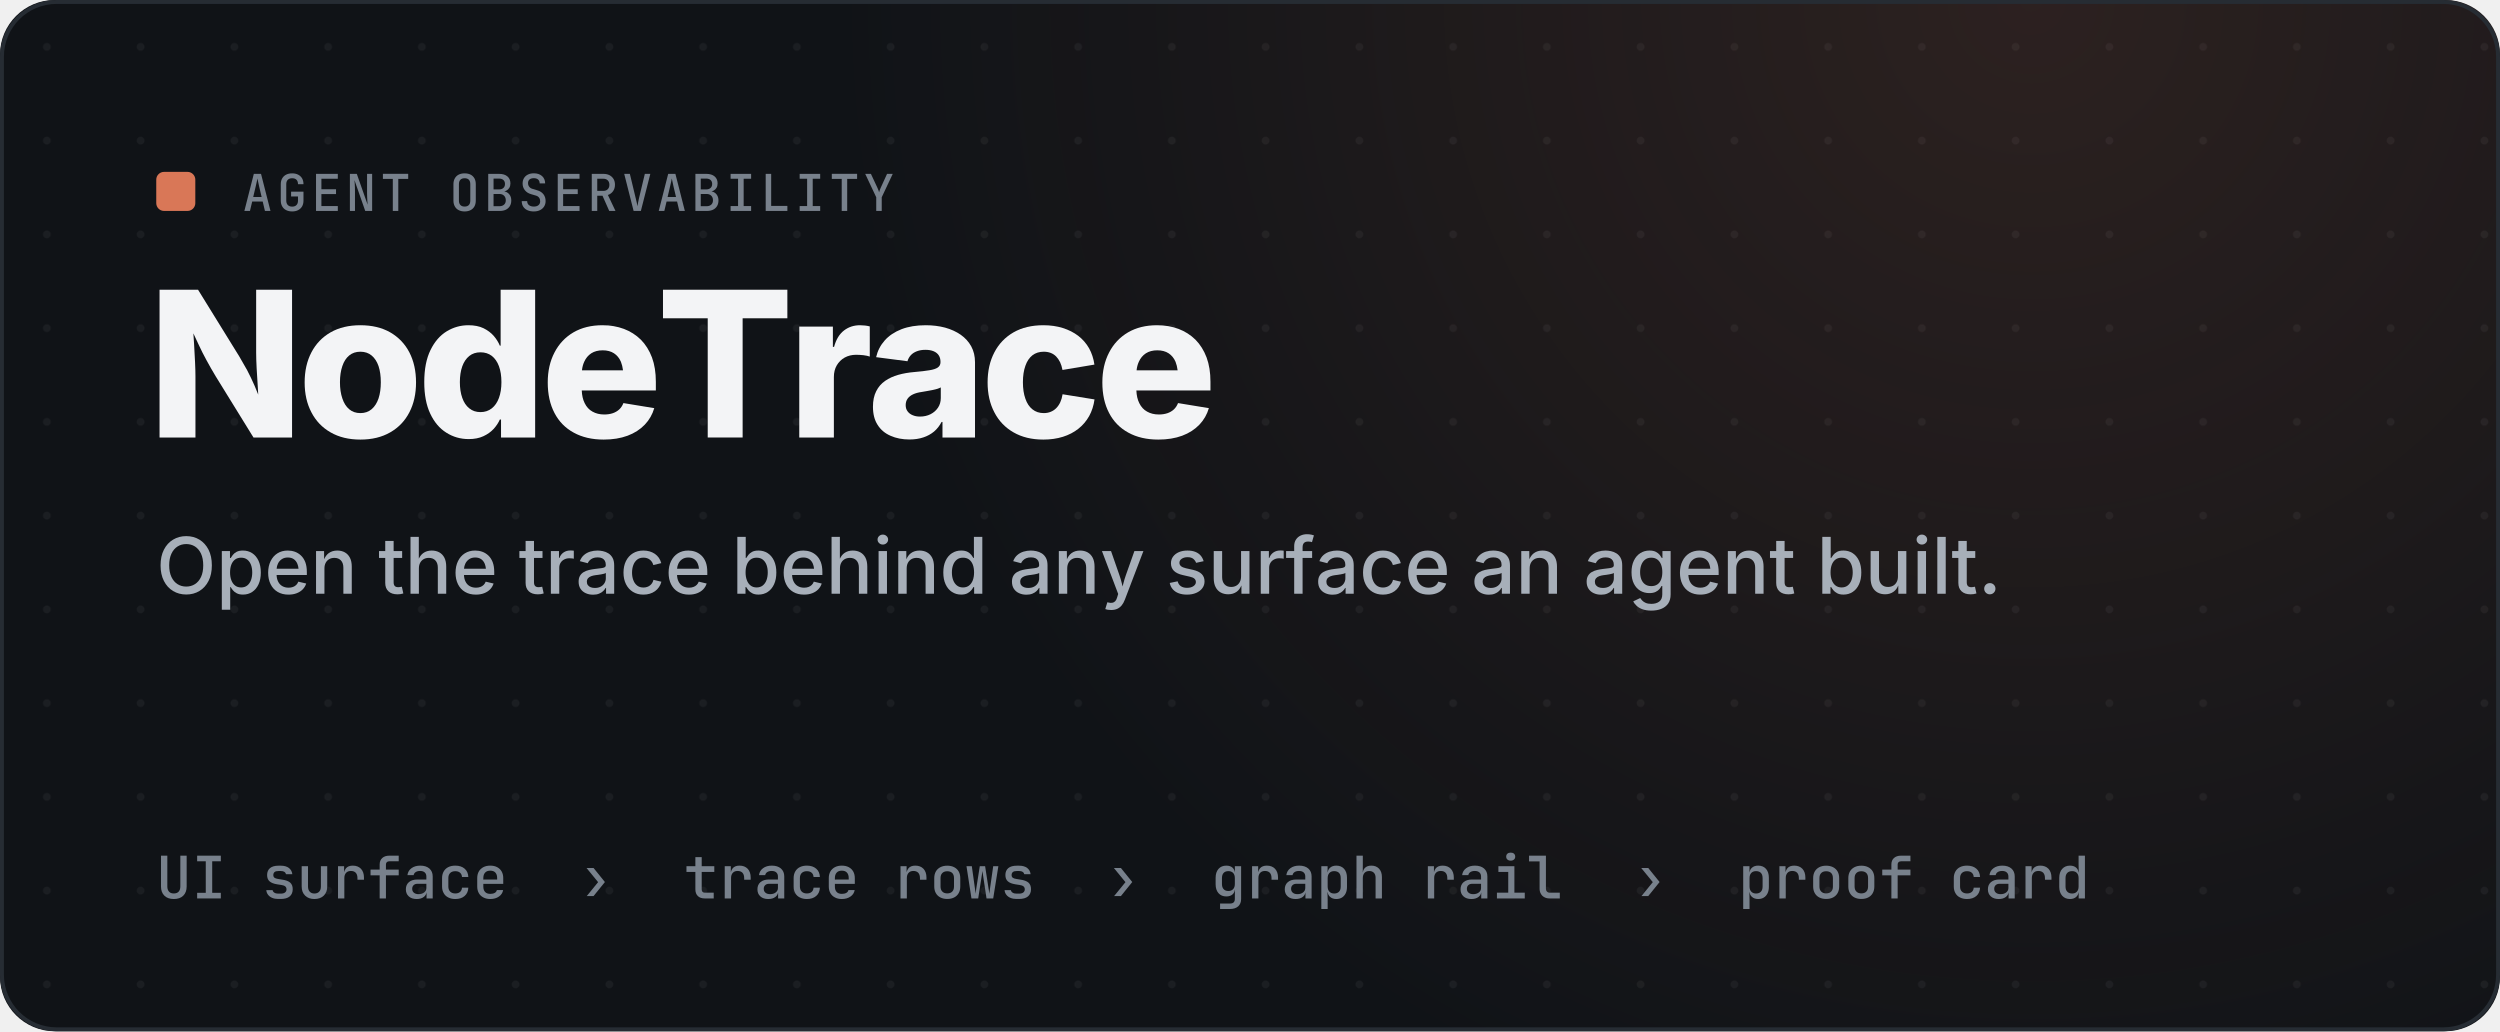
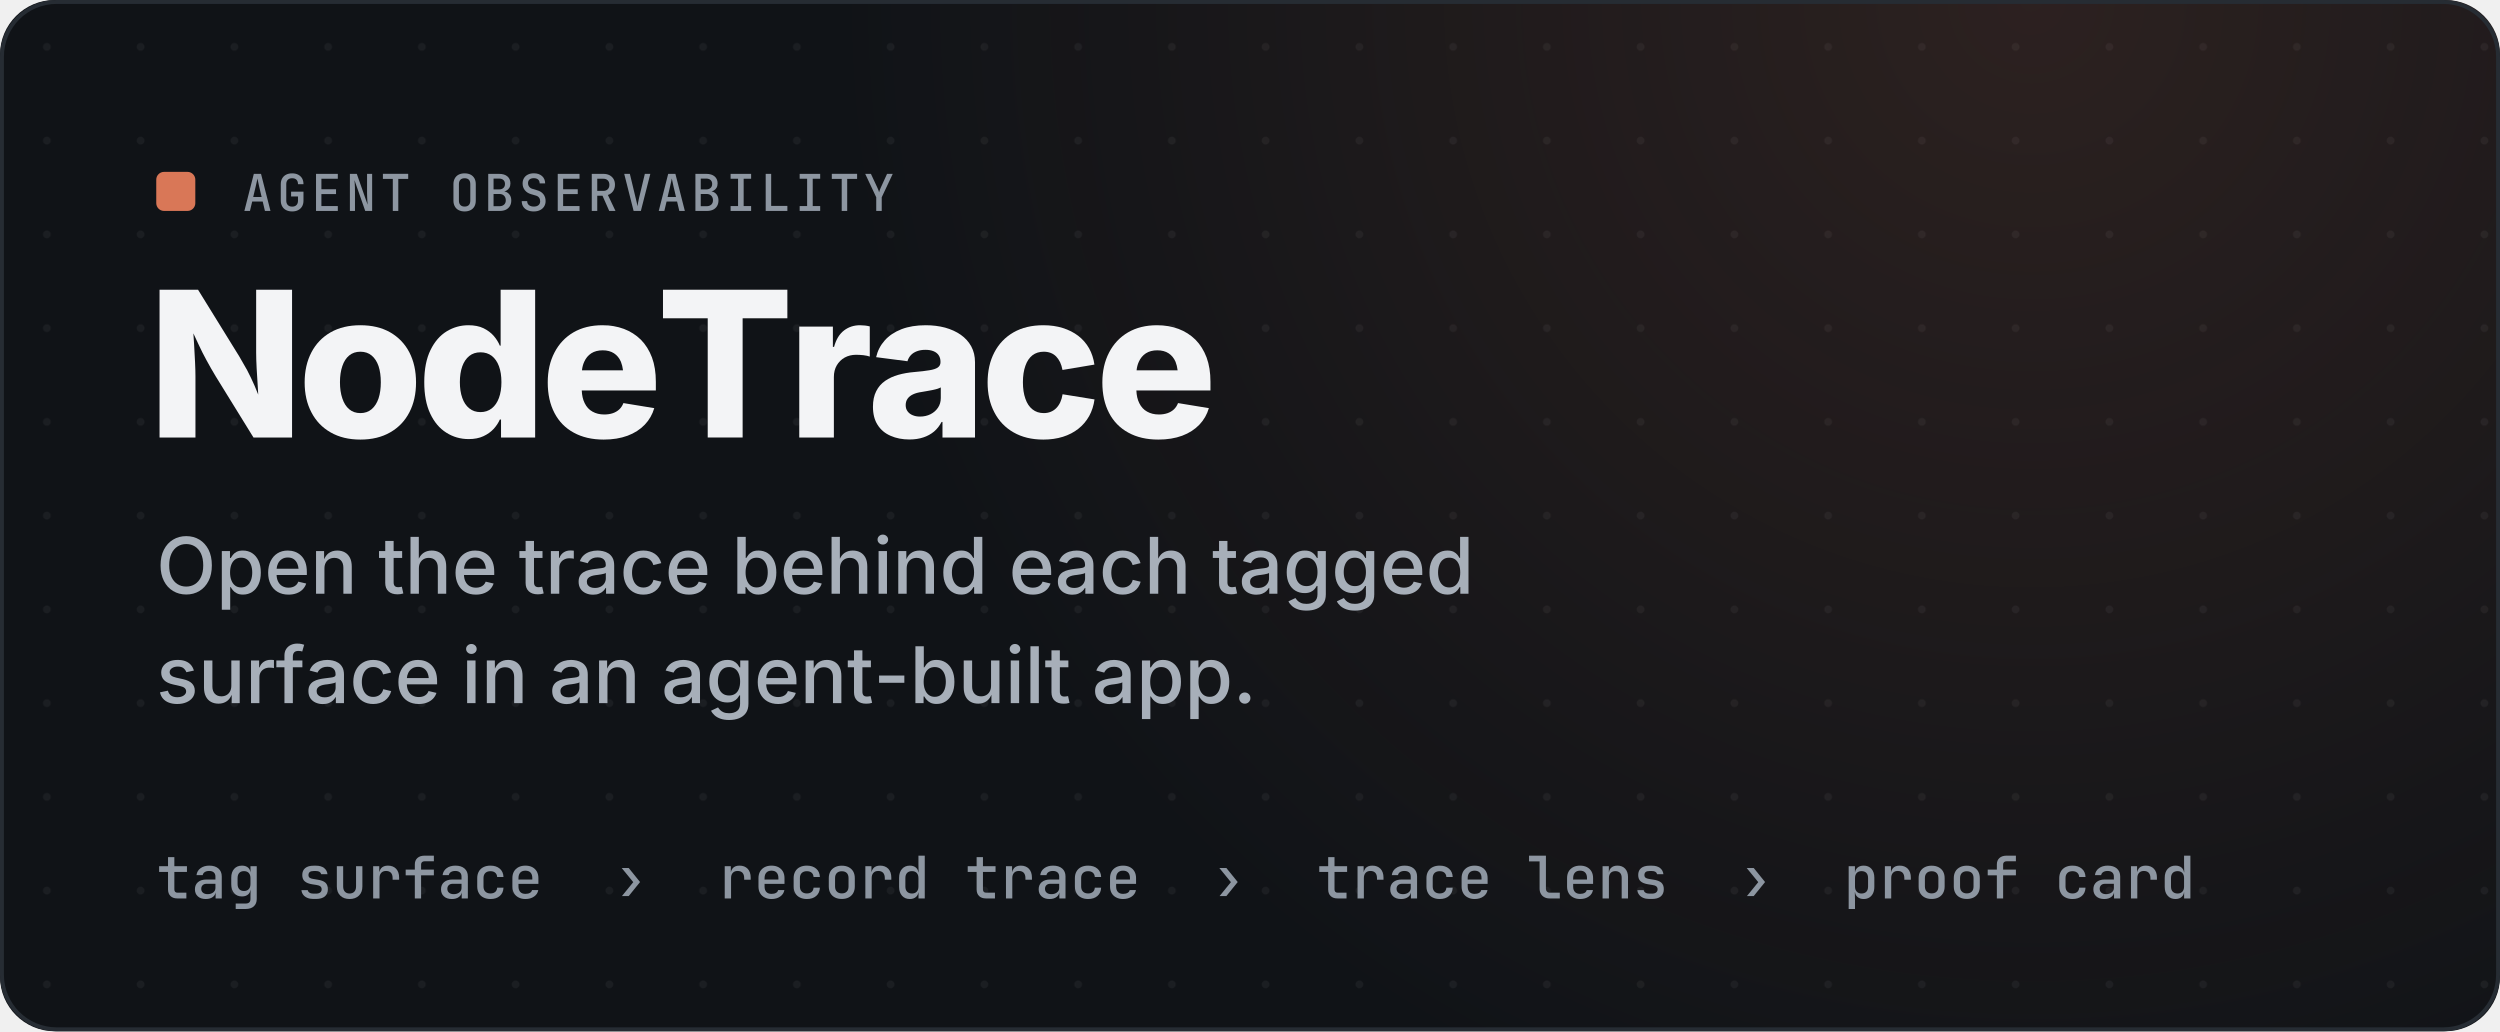
<svg xmlns="http://www.w3.org/2000/svg" width="640" height="264" viewBox="0 0 640 264" role="img" aria-labelledby="t d">
  <defs>
    <path id="o1" d="M153 0L43 0L229-730L371-730L557 0L448 0L404-185L197-185L153 0ZM267-486L217-274L383-274L333-485Q320-541 312-583Q303-624 300-639L300-639Q297-624 289-583Q281-541 267-486L267-486Z" />
    <path id="o21" d="M304 10L304 10Q236 10 186-16Q135-41 108-90Q80-138 80-203L80-203L80-527Q80-593 108-641Q135-689 186-715Q236-740 304-740L304-740Q372-740 422-714Q472-688 500-641Q527-593 527-527L527-527L419-527Q419-584 389-614Q359-644 304-644L304-644Q249-644 219-614Q188-584 188-528L188-528L188-203Q188-147 219-116Q249-85 304-85L304-85Q359-85 389-116Q419-147 419-203L419-203L419-285L283-285L283-380L527-380L527-203Q527-138 500-90Q472-42 422-16Q372 10 304 10Z" />
    <path id="o15" d="M523 0L94 0L94-730L523-730L523-634L200-634L200-427L488-427L488-332L200-332L200-96L523-96L523 0Z" />
    <path id="o32" d="M181 0L81 0L81-730L217-730L430-123Q428-152 425-192Q422-232 421-275Q419-318 419-353L419-353L419-730L519-730L519 0L383 0L171-607Q173-581 176-542Q178-503 180-461Q181-419 181-383L181-383L181 0Z" />
    <path id="o47" d="M354 0L246 0L246-631L51-631L51-731L549-731L549-631L354-631L354 0Z" />
    <path id="o34" d="M300 10L300 10Q232 10 183-16Q133-41 107-90Q80-138 80-203L80-203L80-527Q80-593 107-641Q133-689 183-715Q232-740 300-740L300-740Q368-740 418-715Q467-689 494-641Q520-593 520-528L520-528L520-203Q520-138 494-90Q467-41 418-16Q368 10 300 10ZM300-86L300-86Q355-86 384-117Q412-147 412-203L412-203L412-527Q412-584 384-614Q355-644 300-644L300-644Q246-644 217-614Q188-584 188-527L188-527L188-203Q188-147 217-117Q246-86 300-86Z" />
    <path id="o10" d="M314 0L85 0L85-730L300-730Q404-730 463-680Q522-630 522-542L522-542Q522-492 501-456Q479-419 441-399L441-399Q423-390 402-385L402-385Q427-380 449-369L449-369Q491-347 515-305Q539-263 539-205L539-205Q539-143 512-97Q484-50 434-25Q383 0 314 0L314 0ZM190-334L190-93L305-93Q363-93 397-124Q431-155 431-210L431-210Q431-266 397-300Q363-334 305-334L305-334L190-334ZM190-637L190-424L299-424Q353-424 384-453Q415-482 415-531Q415-580 384-609Q353-637 300-637L300-637L190-637Z" />
    <path id="o46" d="M303 10L303 10Q229 10 176-15Q123-39 94-85Q65-130 65-193L65-193L172-193Q172-143 207-115Q242-86 304-86L304-86Q362-86 395-114Q428-142 428-191L428-191Q428-232 406-262Q383-292 341-303L341-303L249-330Q169-353 126-409Q82-464 82-541L82-541Q82-601 109-646Q136-691 186-716Q236-741 304-741L304-741Q404-741 465-687Q525-633 526-542L526-542L418-542Q418-590 388-618Q357-645 302-645L302-645Q249-645 219-620Q189-594 189-548L189-548Q189-507 212-477Q234-447 276-435L276-435L369-407Q449-385 492-329Q535-273 535-195L535-195Q535-134 506-88Q477-41 425-16Q373 10 303 10Z" />
    <path id="o45" d="M192 0L84 0L84-730L313-730Q382-730 433-704Q484-677 513-629Q541-581 541-516L541-516Q541-443 504-390Q466-336 402-314L402-314L551 0L428 0L295-300L192-300L192 0ZM192-634L192-395L313-395Q367-395 399-428Q431-460 431-514L431-514Q431-570 399-602Q367-634 313-634L313-634L192-634Z" />
    <path id="o53" d="M371 0L228 0L43-730L154-730L271-244Q282-201 291-159Q299-116 303-92L303-92Q307-116 315-159Q322-201 333-245L333-245L449-730L557-730L371 0Z" />
    <path id="o23" d="M502 0L98 0L98-96L245-96L245-634L98-634L98-730L502-730L502-634L355-634L355-96L502-96L502 0Z" />
    <path id="o30" d="M536 0L109 0L109-730L217-730L217-99L536-99L536 0Z" />
    <path id="o56" d="M354 0L246 0L246-269L29-730L141-730L270-454Q283-427 291-404Q299-380 302-367L302-367Q304-380 313-404Q321-427 333-454L333-454L459-730L571-730L354-269L354 0Z" />
    <path id="b61" d="M478 0L116 0L116-1490L504-1490L920-817Q960-750 999-679Q1037-607 1075-520L1075-520Q1093-479 1111-432L1111-432Q1109-466 1107-502L1107-502Q1100-602 1095-697Q1090-791 1090-856L1090-856L1090-1490L1452-1490L1452 0L1063 0L682-617Q631-702 590-778Q548-854 507-943L507-943Q484-992 457-1050L457-1050Q460-996 464-944L464-944Q470-842 474-758Q478-673 478-617L478-617L478 0Z" />
    <path id="b195" d="M634 21L634 21Q459 21 333-52Q207-124 140-254Q72-383 72-555L72-555Q72-728 140-858Q207-987 333-1060Q459-1132 634-1132L634-1132Q809-1132 935-1060Q1061-987 1128-858Q1195-728 1195-555L1195-555Q1195-383 1128-254Q1061-124 935-52Q809 21 634 21ZM634-246L634-246Q701-246 747-285Q793-324 817-394Q840-464 840-557L840-557Q840-650 817-720Q793-789 747-827Q701-865 634-865L634-865Q567-865 521-827Q475-789 452-720Q428-650 428-557L428-557Q428-464 452-394Q475-324 521-285Q567-246 634-246Z" />
    <path id="b149" d="M520 16L520 16Q396 16 294-49Q192-113 132-241Q72-368 72-558L72-558Q72-754 135-882Q197-1009 299-1071Q400-1132 517-1132L517-1132Q606-1132 669-1102Q732-1071 773-1024Q813-977 834-926L834-926L842-926L842-1490L1190-1490L1190 0L846 0L846-181L834-181Q812-131 771-86Q729-41 668-13Q606 16 520 16ZM639-256L639-256Q705-256 753-294Q800-331 825-399Q850-467 850-558L850-558Q850-651 825-719Q800-786 753-823Q705-859 639-859L639-859Q572-859 526-822Q479-784 455-717Q431-649 431-558L431-558Q431-468 455-400Q479-331 526-294Q572-256 639-256Z" />
    <path id="b151" d="M636 21L636 21Q461 21 334-49Q207-118 140-247Q72-376 72-555L72-555Q72-727 140-857Q207-987 331-1060Q455-1132 623-1132L623-1132Q741-1132 840-1095Q938-1058 1011-986Q1083-913 1123-807Q1162-701 1162-562L1162-562L1162-474L415-474Q418-399 444-347L444-347Q472-289 523-261Q574-232 642-232L642-232Q689-232 728-245Q766-258 794-284Q821-310 835-347L835-347L1146-296Q1118-200 1050-129Q981-57 877-18Q772 21 636 21ZM417-677L417-677L831-677Q825-725 810-763L810-763Q786-819 740-849Q694-879 626-879Q558-879 511-849Q464-818 440-764L440-764Q422-725 417-677Z" />
    <path id="b93" d="M517-1202L66-1202L66-1490L1320-1490L1320-1202L869-1202L869 0L517 0L517-1202Z" />
    <path id="b210" d="M464 0L115 0L115-1118L454-1118L454-914L466-914Q496-1025 566-1079Q635-1132 727-1132L727-1132Q751-1132 778-1129Q804-1126 826-1120L826-1120L826-816Q801-825 761-830Q720-834 688-834L688-834Q624-834 573-806Q522-777 493-727Q464-677 464-610L464-610L464 0Z" />
    <path id="b130" d="M428 20L428 20Q321 20 238-17Q154-53 107-127Q60-200 60-310L60-310Q60-403 93-467Q125-531 183-571Q241-611 316-632Q391-653 476-660L476-660Q571-668 629-678Q687-687 714-706Q741-725 741-759L741-759L741-763Q741-802 723-829Q705-856 671-870Q637-884 589-884L589-884Q541-884 504-870Q466-856 442-830Q418-804 408-769L408-769L92-810Q114-906 179-979Q243-1051 348-1092Q452-1132 592-1132L592-1132Q696-1132 787-1108Q877-1083 945-1036Q1013-988 1051-919Q1089-849 1089-759L1089-759L1089 0L761 0L761-157L752-157Q722-99 676-60Q629-21 568-1Q506 20 428 20ZM534-211L534-211Q593-211 641-235Q688-259 716-301Q744-343 744-398L744-398L744-505Q729-497 707-490Q684-483 657-478Q630-472 603-468Q576-463 551-459L551-459Q500-452 464-435Q428-418 409-391Q390-364 390-326L390-326Q390-289 409-264Q428-238 460-225Q492-211 534-211Z" />
    <path id="b146" d="M634 21L634 21Q459 21 333-52Q207-124 140-254Q72-383 72-555L72-555Q72-728 140-858Q207-987 333-1060Q459-1132 634-1132L634-1132Q741-1132 830-1104Q919-1076 986-1025Q1053-973 1095-900Q1136-826 1149-735L1149-735L827-681Q819-725 803-759Q786-793 763-817Q739-841 708-853Q676-865 638-865L638-865Q571-865 524-829Q477-792 453-723Q428-653 428-557L428-557Q428-461 453-391Q477-321 524-284Q571-246 638-246L638-246Q677-246 708-259Q739-271 764-296Q788-320 805-356Q821-391 828-436L828-436L1150-384Q1137-290 1096-216Q1054-141 987-88Q920-35 831-7Q741 21 634 21Z" />
    <path id="m66" d="M786 20L786 20Q593 20 441-72Q288-163 201-335Q113-506 113-744L113-744Q113-983 201-1155Q288-1326 441-1418Q593-1510 786-1510L786-1510Q979-1510 1131-1418Q1282-1326 1370-1155Q1457-983 1457-744L1457-744Q1457-506 1370-335Q1282-163 1131-72Q979 20 786 20ZM786-188L786-188Q913-188 1014-252Q1114-315 1173-440Q1231-564 1231-744L1231-744Q1231-926 1173-1051Q1114-1175 1014-1239Q913-1302 786-1302L786-1302Q658-1302 557-1238Q456-1174 398-1050Q339-925 339-744L339-744Q339-564 398-440Q456-316 557-252Q658-188 786-188Z" />
    <path id="m207" d="M368 418L148 418L148-1118L362-1118L362-936L380-936Q400-971 436-1017Q471-1063 535-1098Q598-1132 703-1132L703-1132Q837-1132 943-1064Q1048-996 1109-867Q1170-738 1170-556L1170-556Q1170-376 1110-247Q1050-117 945-48Q839 22 703 22L703 22Q602 22 538-13Q473-47 437-93Q400-139 380-175L380-175L368-175L368 418ZM654-165L654-165Q750-165 815-217Q880-269 913-358Q945-447 945-558L945-558Q945-668 913-756Q880-843 816-894Q751-945 654-945L654-945Q560-945 495-897Q430-848 397-762Q364-675 364-558L364-558Q364-442 398-354Q431-265 496-215Q561-165 654-165Z" />
    <path id="m151" d="M630 23L630 23Q465 23 345-48Q225-119 161-248Q96-377 96-551L96-551Q96-723 160-854Q223-985 339-1059Q455-1132 611-1132L611-1132Q707-1132 796-1101Q885-1069 956-1002Q1027-935 1069-829Q1110-722 1110-570L1110-570L1110-492L317-492Q321-391 357-320L357-320Q396-240 467-200Q538-159 632-159L632-159Q694-159 744-177Q794-194 831-230Q867-265 886-317L886-317L1093-268Q1066-182 1003-116Q939-50 845-14Q750 23 630 23ZM318-656L318-656L892-656Q885-726 862-784L862-784Q830-862 768-906Q705-950 611-950L611-950Q518-950 452-905Q386-860 352-787L352-787Q323-726 318-656Z" />
    <path id="m190" d="M368-662L368-662L368 0L148 0L148-1118L358-1118L360-904Q406-1009 479-1063L479-1063Q572-1132 704-1132L704-1132Q818-1132 903-1084Q988-1036 1036-943Q1084-849 1084-710L1084-710L1084 0L864 0L864-683Q864-804 801-872Q738-940 628-940L628-940Q554-940 495-908Q436-875 402-813Q368-751 368-662Z" />
    <path id="m217" d="M403-1118L626-1118L626-939L403-939L403-302Q403-235 432-204Q460-172 525-172L525-172Q542-172 570-176Q598-180 618-184L618-184L657-8Q622 4 582 10Q542 15 503 15L503 15Q351 15 267-64Q183-142 183-284L183-284L183-939L20-939L20-1118L183-1118L183-1384L403-1384L403-1118Z" />
    <path id="m164" d="M368-662L368-662L368 0L148 0L148-1490L366-1490L366-918Q411-1012 479-1063L479-1063Q572-1132 704-1132L704-1132Q818-1132 904-1084Q989-1036 1037-943Q1084-849 1084-710L1084-710L1084 0L864 0L864-683Q864-804 801-872Q738-940 628-940L628-940Q554-940 495-908Q436-875 402-813Q368-751 368-662Z" />
    <path id="m210" d="M368 0L148 0L148-1118L361-1118L361-938L373-938Q404-1030 481-1082Q558-1134 656-1134L656-1134Q677-1134 704-1133Q731-1131 749-1128L749-1128L749-918Q737-922 703-926Q669-930 634-930L634-930Q558-930 497-898Q436-866 402-810Q368-753 368-679L368-679L368 0Z" />
    <path id="m130" d="M461 25L461 25Q355 25 269-15Q183-54 133-130Q83-206 83-316L83-316Q83-411 120-472Q156-533 219-569Q281-605 358-623Q434-641 513-650L513-650Q612-662 674-670Q736-677 766-695Q795-712 795-751L795-751L795-757Q795-820 771-863Q747-906 700-930Q652-953 581-953L581-953Q508-953 456-931Q403-908 371-873Q338-838 322-800L322-800L115-854Q153-954 224-1015Q295-1076 387-1104Q479-1132 577-1132L577-1132Q645-1132 721-1116Q797-1100 864-1058Q931-1016 973-940Q1015-864 1015-742L1015-742L1015 0L802 0L802-153L791-153Q769-110 726-69Q683-28 618-2Q552 25 461 25ZM510-152L510-152Q600-152 664-187Q728-222 762-280Q796-338 796-403L796-403L796-546Q784-534 751-525Q717-515 674-508Q631-500 591-495Q551-490 525-487L525-487Q463-479 412-460Q360-441 330-406Q299-371 299-313L299-313Q299-260 327-224Q354-188 401-170Q448-152 510-152Z" />
    <path id="m146" d="M618 23L618 23Q460 23 343-49Q226-121 161-251Q96-381 96-553L96-553Q96-727 161-858Q226-988 343-1060Q460-1132 618-1132L618-1132Q705-1132 781-1110Q857-1087 919-1045Q980-1002 1023-941Q1065-879 1086-802L1086-802L877-752Q866-795 843-831Q820-866 788-892Q755-918 713-932Q670-946 619-946L619-946Q518-946 452-893Q385-839 353-750Q320-661 320-553L320-553Q320-446 353-358Q385-269 452-216Q518-163 619-163L619-163Q671-163 714-178Q757-192 791-219Q825-245 848-283Q871-320 881-365L881-365L1089-315Q1069-236 1026-174Q983-111 922-67Q860-23 783 0Q706 23 618 23Z" />
    <path id="m143" d="M703 22L703 22Q602 22 538-13Q473-47 437-93Q400-139 380-175L380-175L362-175L362 0L148 0L148-1490L368-1490L368-936L380-936Q400-971 436-1017Q471-1063 535-1098Q598-1132 703-1132L703-1132Q837-1132 943-1064Q1048-996 1109-867Q1170-738 1170-556L1170-556Q1170-376 1110-247Q1050-117 945-48Q839 22 703 22ZM654-165L654-165Q750-165 815-217Q880-269 913-358Q945-447 945-558L945-558Q945-668 913-756Q880-843 816-894Q751-945 654-945L654-945Q560-945 495-897Q430-848 397-762Q364-675 364-558L364-558Q364-442 398-354Q431-265 496-215Q561-165 654-165Z" />
    <path id="m167" d="M368 0L148 0L148-1118L368-1118L368 0ZM259-1289L259-1289Q202-1289 162-1327Q121-1365 121-1419L121-1419Q121-1474 162-1512Q202-1550 259-1550L259-1550Q316-1550 357-1512Q398-1474 398-1419L398-1419Q398-1365 357-1327Q316-1289 259-1289Z" />
    <path id="m149" d="M564 22L564 22Q428 22 322-48Q216-117 156-247Q96-376 96-556L96-556Q96-738 157-867Q218-996 324-1064Q430-1132 564-1132L564-1132Q668-1132 732-1098Q795-1063 831-1017Q867-971 886-936L886-936L898-936L898-1490L1118-1490L1118 0L904 0L904-175L886-175Q867-139 830-93Q793-47 729-13Q665 22 564 22ZM612-165L612-165Q706-165 771-215Q835-265 869-354Q902-442 902-558L902-558Q902-675 869-762Q836-848 772-897Q707-945 612-945L612-945Q515-945 451-894Q386-843 354-756Q321-668 321-558L321-558Q321-447 354-358Q387-269 452-217Q517-165 612-165Z" />
-     <path id="m240" d="M133 402L133 402L187 223L212 229Q269 244 315 237Q360 230 394 195Q427 159 447 87L447 87L471 5L46-1118L284-1118L505-483Q542-377 567-272L567-272Q576-231 586-190L586-190Q597-231 608-273L608-273Q634-378 671-483L671-483L896-1118L1132-1118L646 155Q612 245 563 305Q513 365 445 396Q377 426 287 426L287 426Q235 426 194 419Q153 411 133 402Z" />
+     <path id="m161" d="M615 442L615 442Q486 442 391 409Q296 376 235 321Q173 266 141 199L141 199L325 112Q345 144 379 180Q412 215 469 240Q526 265 615 265L615 265Q743 265 823 205Q902 144 902 15L902 15L902-203L883-203Q863-166 828-123Q792-80 729-49Q665-17 563-17L563-17Q431-17 326-79Q220-141 158-263Q96-385 96-563L96-563Q96-741 158-869Q219-996 326-1064Q432-1132 566-1132L566-1132Q669-1132 734-1098Q798-1064 835-1018Q871-971 890-936L890-936L906-936L906-1118L1121-1118L1121 16Q1121 163 1055 258Q988 352 874 397Q759 442 615 442ZM614-200L614-200Q708-200 773-244Q837-287 870-370Q903-452 903-566L903-566Q903-679 870-764Q837-849 773-897Q708-945 614-945L614-945Q517-945 452-895Q387-844 354-759Q321-673 321-566L321-566Q321-457 354-375Q387-292 453-246Q518-200 614-200Z" />
    <path id="m213" d="M549 23L549 23Q428 23 334-12Q239-47 179-116Q118-184 98-283L98-283L305-326Q328-239 391-197Q454-155 551-155L551-155Q657-155 720-200Q783-244 783-306L783-306Q783-360 745-395Q706-430 626-447L626-447L438-490Q282-525 206-602Q130-679 130-799L130-799Q130-899 186-974Q242-1049 339-1091Q436-1132 563-1132L563-1132Q684-1132 770-1097Q856-1062 910-999Q963-936 986-853L986-853L789-810Q768-869 716-914Q664-958 565-958L565-958Q474-958 413-917Q352-876 352-813L352-813Q352-757 393-723Q433-688 525-667L525-667L705-627Q860-592 935-517Q1010-442 1010-325L1010-325Q1010-223 952-145Q893-66 790-22Q686 23 549 23Z" />
    <path id="m220" d="M529 14L529 14Q415 14 329-34Q243-82 196-176Q148-270 148-408L148-408L148-1118L368-1118L368-435Q368-314 432-246Q495-178 604-178L604-178Q679-178 738-211Q796-243 830-306Q864-368 864-456L864-456L864-1118L1084-1118L1084 0L874 0L873-218Q827-109 751-54L751-54Q657 14 529 14Z" />
    <path id="m160" d="M452-1118L702-1118L702-939L452-939L452 0L232 0L232-939L20-939L20-1118L232-1118L232-1246Q232-1350 279-1420Q325-1490 401-1525Q477-1560 565-1560L565-1560Q632-1560 680-1549Q727-1538 749-1530L749-1530L698-1352Q682-1357 659-1363Q635-1368 600-1368L600-1368Q522-1368 487-1329Q452-1290 452-1216L452-1216L452-1118Z" />
-     <path id="m161" d="M615 442L615 442Q486 442 391 409Q296 376 235 321Q173 266 141 199L141 199L325 112Q345 144 379 180Q412 215 469 240Q526 265 615 265L615 265Q743 265 823 205Q902 144 902 15L902 15L902-203L883-203Q863-166 828-123Q792-80 729-49Q665-17 563-17L563-17Q431-17 326-79Q220-141 158-263Q96-385 96-563L96-563Q96-741 158-869Q219-996 326-1064Q432-1132 566-1132L566-1132Q669-1132 734-1098Q798-1064 835-1018Q871-971 890-936L890-936L906-936L906-1118L1121-1118L1121 16Q1121 163 1055 258Q988 352 874 397Q759 442 615 442ZM614-200L614-200Q708-200 773-244Q837-287 870-370Q903-452 903-566L903-566Q903-679 870-764Q837-849 773-897Q708-945 614-945L614-945Q517-945 452-895Q387-844 354-759Q321-673 321-566L321-566Q321-457 354-375Q387-292 453-246Q518-200 614-200Z" />
+     <path id="m344" d="M143-723L805-723L805-533L143-533L143-723Z" />
    <path id="m183" d="M148-1490L368-1490L368 0L148 0L148-1490Z" />
    <path id="m363" d="M311 15L311 15Q249 15 206-28Q163-71 163-132L163-132Q163-194 206-237Q249-279 311-279L311-279Q372-279 415-237Q458-194 458-132L458-132Q458-71 415-28Q372 15 311 15Z" />
-     <path id="o48" d="M300 10L300 10Q195 10 138-48Q81-105 81-204L81-204L81-730L189-730L189-204Q189-149 217-117Q244-85 300-85L300-85Q355-85 383-117Q411-149 411-204L411-204L411-730L519-730L519-204Q519-105 462-48Q405 10 300 10Z" />
+     <path id="o108" d="M514 0L360 0Q285 0 243-41Q201-82 201-155L201-155L201-452L49-452L49-550L201-550L201-705L309-705L309-550L524-550L524-452L309-452L309-155Q309-98 364-98L364-98L514-98L514 0Z" />
+     <path id="o59" d="M245 10L245 10Q159 10 110-35Q60-79 60-156L60-156Q60-234 113-279Q165-323 257-323L257-323L410-323L410-374Q410-419 382-444Q354-469 303-469L303-469Q258-469 228-450Q198-430 193-398L193-398L87-398Q96-472 156-516Q215-560 306-560L306-560Q404-560 461-511Q518-461 518-376L518-376L518 0L413 0L413-101L412-101Q405-55 367-26L367-26Q321 10 245 10ZM277-73L277-73Q335-73 373-103Q410-132 410-178L410-178L410-250L259-250Q217-250 193-227Q168-204 168-164L168-164Q168-122 197-98Q226-73 277-73Z" />
+     <path id="o78" d="M326 180L156 180L156 87L325 87Q367 87 388 67Q408 47 408 8L408 8L408-47L410-149L408-149Q403-100 370-70L370-70Q330-34 263-34L263-34Q178-34 129-90Q80-146 80-241L80-241L80-353Q80-448 129-504Q178-560 263-560L263-560Q330-560 370-524L370-524Q402-493 408-445L408-445L409-445L408-550L515-550L515 10Q515 89 465 135Q415 180 326 180L326 180ZM298-127L298-127Q349-127 379-159Q408-190 408-246L408-246L408-347Q408-403 379-435Q349-466 298-466L298-466Q245-466 217-436Q188-405 188-347L188-347L188-246Q188-189 217-158Q245-127 298-127Z" />
    <path id="o106" d="M324 9L281 9Q222 9 178-10Q133-29 108-63Q82-96 78-142L78-142L186-142Q190-115 215-99Q240-82 281-82L281-82L324-82Q373-82 398-102Q423-122 423-155L423-155Q423-187 401-206Q378-224 334-230L334-230L263-241Q175-255 134-292Q92-328 92-400L92-400Q92-476 142-518Q191-559 288-559L288-559L326-559Q412-559 464-520Q515-480 522-414L522-414L414-414Q410-438 388-453Q365-468 326-468L326-468L288-468Q241-468 220-451Q198-433 198-399L198-399Q198-369 217-354Q236-339 276-333L276-333L349-321Q442-308 486-270Q529-231 529-158L529-158Q529-79 478-35Q426 9 324 9L324 9Z" />
    <path id="o109" d="M299 10L299 10Q200 10 141-48Q82-105 82-204L82-204L82-550L190-550L190-204Q190-147 219-116Q248-84 299-84L299-84Q351-84 381-116Q410-147 410-204L410-204L410-550L518-550L518-204Q518-105 459-48Q399 10 299 10Z" />
    <path id="o105" d="M210 0L102 0L102-550L206-550L206-448Q216-488 238-515L238-515Q277-560 354-560L354-560Q442-560 494-506Q545-451 545-356L545-356L545-319L434-319L434-347Q434-406 405-438Q375-469 322-469Q269-469 240-437Q210-405 210-347L210-347L210 0Z" />
    <path id="o77" d="M320 0L213 0L213-394L57-394L57-492L213-492L213-581Q213-650 257-690Q301-730 377-730L377-730L538-730L538-634L379-634Q351-634 336-620Q320-606 320-580L320-580L320-492L538-492L538-394L320-394L320 0Z" />
-     <path id="o59" d="M245 10L245 10Q159 10 110-35Q60-79 60-156L60-156Q60-234 113-279Q165-323 257-323L257-323L410-323L410-374Q410-419 382-444Q354-469 303-469L303-469Q258-469 228-450Q198-430 193-398L193-398L87-398Q96-472 156-516Q215-560 306-560L306-560Q404-560 461-511Q518-461 518-376L518-376L518 0L413 0L413-101L412-101Q405-55 367-26L367-26Q321 10 245 10ZM277-73L277-73Q335-73 373-103Q410-132 410-178L410-178L410-250L259-250Q217-250 193-227Q168-204 168-164L168-164Q168-122 197-98Q226-73 277-73Z" />
    <path id="o68" d="M304 10L304 10Q236 10 185-16Q133-41 106-90Q78-138 78-203L78-203L78-347Q78-413 106-461Q133-509 185-535Q236-560 304-560L304-560Q403-560 463-508Q523-456 526-366L526-366L418-366Q415-413 385-439Q355-465 304-465L304-465Q249-465 217-435Q185-404 185-348L185-348L185-203Q185-147 217-116Q249-85 304-85L304-85Q355-85 385-111Q415-137 418-184L418-184L526-184Q523-94 463-42Q403 10 304 10Z" />
    <path id="o72" d="M300 10L300 10Q233 10 183-17Q132-43 105-91Q78-139 78-203L78-203L78-347Q78-412 105-460Q132-507 183-534Q233-560 300-560L300-560Q368-560 418-534Q468-507 495-460Q522-412 522-347L522-347L522-249L182-249L182-203Q182-142 213-110Q243-78 301-78L301-78Q348-78 377-95Q406-111 413-143L413-143L520-143Q508-73 448-32Q388 10 300 10ZM182-322L418-323L418-348Q418-408 388-441Q358-474 300-474L300-474Q243-474 213-441Q182-408 182-347L182-347L182-322Z" />
    <path id="o177" d="M263-40L147-40L341-278L143-520L263-520L457-280L263-40Z" />
-     <path id="o108" d="M514 0L360 0Q285 0 243-41Q201-82 201-155L201-155L201-452L49-452L49-550L201-550L201-705L309-705L309-550L524-550L524-452L309-452L309-155Q309-98 364-98L364-98L514-98L514 0Z" />
    <path id="o94" d="M300 9L300 9Q232 9 182-17Q132-43 105-91Q78-139 78-204L78-204L78-346Q78-412 105-460Q132-507 182-533Q232-559 300-559L300-559Q368-559 418-533Q468-507 495-460Q522-412 522-346L522-346L522-204Q522-139 495-91Q468-43 418-17Q368 9 300 9ZM300-86L300-86Q355-86 385-117Q415-147 415-204L415-204L415-346Q415-404 385-434Q355-464 300-464L300-464Q246-464 216-434Q185-404 185-346L185-346L185-204Q185-147 216-117Q246-86 300-86Z" />
-     <path id="o115" d="M228 0L113 0L28-550L119-550L170-187Q174-162 178-132Q181-101 183-81L183-81Q185-101 190-131Q194-161 198-187L198-187L255-550L346-550L402-187Q406-161 411-131Q415-100 417-80L417-80Q419-101 424-132Q428-162 432-187L432-187L484-550L572-550L484 0L370 0L316-359Q312-387 307-419Q302-450 300-469L300-469Q297-450 293-419L293-419L284-359L228 0Z" />
-     <path id="o78" d="M326 180L156 180L156 87L325 87Q367 87 388 67Q408 47 408 8L408 8L408-47L410-149L408-149Q403-100 370-70L370-70Q330-34 263-34L263-34Q178-34 129-90Q80-146 80-241L80-241L80-353Q80-448 129-504Q178-560 263-560L263-560Q330-560 370-524L370-524Q402-493 408-445L408-445L409-445L408-550L515-550L515 10Q515 89 465 135Q415 180 326 180L326 180ZM298-127L298-127Q349-127 379-159Q408-190 408-246L408-246L408-347Q408-403 379-435Q349-466 298-466L298-466Q245-466 217-436Q188-405 188-347L188-347L188-246Q188-189 217-158Q245-127 298-127Z" />
+     <path id="o70" d="M261 10L261 10Q178 10 128-46Q78-102 78-197L78-197L78-352Q78-448 128-504Q178-560 261-560L261-560Q329-560 369-523L369-523Q401-493 407-445L407-445L411-445L408-573L408-730L516-730L516 0L409 0L409-105L407-105Q401-57 369-28L369-28Q329 10 261 10ZM298-84L298-84Q349-84 379-116Q408-147 408-203L408-203L408-347Q408-403 379-435Q349-466 298-466L298-466Q245-466 215-436Q185-405 185-347L185-347L185-203Q185-145 215-115Q245-84 298-84Z" />
+     <path id="o90" d="M554 0L379 0Q328 0 290-21Q252-41 231-79Q209-117 209-167L209-167L209-632L29-632L29-730L317-730L317-167Q317-135 335-117Q353-98 384-98L384-98L554-98L554 0Z" />
+     <path id="o92" d="M192 0L84 0L84-550L191-550L191-445L193-445Q199-493 230-523L230-523Q269-560 338-560L338-560Q420-560 469-508Q518-455 518-366L518-366L518 0L410 0L410-354Q410-408 381-437Q352-466 302-466L302-466Q251-466 222-436Q192-405 192-347L192-347L192 0Z" />
    <path id="o102" d="M192 180L84 180L84-550L191-550L191-445L193-445Q199-493 232-523L232-523Q272-560 340-560L340-560Q423-560 473-505Q522-449 522-353L522-353L522-198Q522-134 500-88Q477-41 437-16Q396 10 340 10L340 10Q273 10 232-28L232-28Q199-57 193-105L193-105L189-105L192 23L192 180ZM303-84L303-84Q356-84 386-115Q415-145 415-203L415-203L415-347Q415-405 386-436Q356-466 303-466L303-466Q252-466 222-435Q192-403 192-347L192-347L192-203Q192-147 222-116Q252-84 303-84Z" />
-     <path id="o79" d="M192 0L84 0L84-730L192-730L192-550L191-445L193-445Q199-493 230-523L230-523Q269-560 338-560L338-560Q420-560 469-508Q518-455 518-366L518-366L518 0L410 0L410-354Q410-408 381-438Q352-468 302-468L302-468Q251-468 222-437Q192-405 192-347L192-347L192 0Z" />
-     <path id="o80" d="M556 0L81 0L81-98L274-98L274-452L106-452L106-550L379-550L379-98L556-98L556 0ZM316-645L316-645Q281-645 260-664Q239-682 239-713L239-713Q239-745 260-764Q281-782 316-782L316-782Q351-782 372-764Q393-745 393-713L393-713Q393-682 372-664Q351-645 316-645Z" />
-     <path id="o90" d="M554 0L379 0Q328 0 290-21Q252-41 231-79Q209-117 209-167L209-167L209-632L29-632L29-730L317-730L317-167Q317-135 335-117Q353-98 384-98L384-98L554-98L554 0Z" />
-     <path id="o70" d="M261 10L261 10Q178 10 128-46Q78-102 78-197L78-197L78-352Q78-448 128-504Q178-560 261-560L261-560Q329-560 369-523L369-523Q401-493 407-445L407-445L411-445L408-573L408-730L516-730L516 0L409 0L409-105L407-105Q401-57 369-28L369-28Q329 10 261 10ZM298-84L298-84Q349-84 379-116Q408-147 408-203L408-203L408-347Q408-403 379-435Q349-466 298-466L298-466Q245-466 215-436Q185-405 185-347L185-347L185-203Q185-145 215-115Q245-84 298-84Z" />
  </defs>
  <defs>
    <pattern id="gk" width="24" height="24" patternUnits="userSpaceOnUse">
      <circle cx="12" cy="12" r="1" fill="#ffffff" fill-opacity="0.05" />
    </pattern>
    <radialGradient id="hk" cx="520" cy="0" r="307" gradientUnits="userSpaceOnUse">
      <stop offset="0" stop-color="#D97757" stop-opacity="0.14" />
      <stop offset="1" stop-color="#D97757" stop-opacity="0" />
    </radialGradient>
    <clipPath id="ck">
      <rect width="640" height="264" rx="14" />
    </clipPath>
  </defs>
  <g clip-path="url(#ck)">
    <rect width="640" height="264" fill="#101317" />
    <rect width="640" height="264" fill="url(#gk)" />
    <rect width="640" height="264" fill="url(#hk)" />
  </g>
  <rect x=".5" y=".5" width="639" height="263" rx="14" fill="none" stroke="#262c33" />
  <g>
    <rect x="40" y="44" width="10" height="10" rx="2" fill="#D97757" />
-     <g fill="#78818c">
+     <g fill="#8d96a1">
      <g transform="translate(62 54) scale(0.013)">
        <use href="#o1" x="0" />
        <use href="#o21" x="680" />
        <use href="#o15" x="1360" />
        <use href="#o32" x="2040" />
        <use href="#o47" x="2720" />
        <use href="#o34" x="4080" />
        <use href="#o10" x="4760" />
        <use href="#o46" x="5440" />
        <use href="#o15" x="6120" />
        <use href="#o45" x="6800" />
        <use href="#o53" x="7480" />
        <use href="#o1" x="8160" />
        <use href="#o10" x="8840" />
        <use href="#o23" x="9520" />
        <use href="#o30" x="10200" />
        <use href="#o23" x="10880" />
        <use href="#o47" x="11560" />
        <use href="#o56" x="12240" />
      </g>
    </g>
  </g>
  <g fill="#f3f4f6">
    <g transform="translate(37.9 112) scale(0.02539)">
      <use href="#b61" x="0" />
      <use href="#b195" x="1507" />
      <use href="#b149" x="2713" />
      <use href="#b151" x="3958" />
      <use href="#b93" x="5126" />
      <use href="#b210" x="6451" />
      <use href="#b130" x="7249" />
      <use href="#b146" x="8393" />
      <use href="#b151" x="9550" />
    </g>
  </g>
  <g>
    <g fill="#a7afb9">
      <g transform="translate(40 152) scale(0.00977)">
        <use href="#m66" x="0" />
        <use href="#m207" x="1570" />
        <use href="#m151" x="2836" />
        <use href="#m190" x="4039" />
        <use href="#m217" x="5817" />
        <use href="#m164" x="6514" />
        <use href="#m151" x="7746" />
        <use href="#m217" x="9495" />
        <use href="#m210" x="10192" />
        <use href="#m130" x="10984" />
        <use href="#m146" x="12147" />
        <use href="#m151" x="13329" />
        <use href="#m143" x="15078" />
        <use href="#m151" x="16344" />
        <use href="#m164" x="17547" />
        <use href="#m167" x="18779" />
        <use href="#m190" x="19295" />
        <use href="#m149" x="20527" />
-         <use href="#m130" x="22339" />
-         <use href="#m190" x="23502" />
-         <use href="#m240" x="24734" />
-         <use href="#m213" x="26458" />
-         <use href="#m220" x="27561" />
-         <use href="#m210" x="28793" />
-         <use href="#m160" x="29585" />
-         <use href="#m130" x="30362" />
-         <use href="#m146" x="31525" />
-         <use href="#m151" x="32707" />
-         <use href="#m130" x="34456" />
-         <use href="#m190" x="35619" />
-         <use href="#m130" x="37397" />
-         <use href="#m161" x="38560" />
-         <use href="#m151" x="39829" />
-         <use href="#m190" x="41032" />
-         <use href="#m217" x="42264" />
-         <use href="#m143" x="43507" />
-         <use href="#m220" x="44773" />
-         <use href="#m167" x="46005" />
-         <use href="#m183" x="46521" />
-         <use href="#m217" x="47037" />
-         <use href="#m363" x="47734" />
+         <use href="#m151" x="22339" />
+         <use href="#m130" x="23542" />
+         <use href="#m146" x="24705" />
+         <use href="#m164" x="25887" />
+         <use href="#m217" x="27665" />
+         <use href="#m130" x="28362" />
+         <use href="#m161" x="29525" />
+         <use href="#m161" x="30794" />
+         <use href="#m151" x="32063" />
+         <use href="#m149" x="33266" />
      </g>
    </g>
-   </g>
-   <g fill="#78818c">
+     <g fill="#a7afb9">
+       <g transform="translate(40 180) scale(0.00977)">
+         <use href="#m213" x="0" />
+         <use href="#m220" x="1103" />
+         <use href="#m210" x="2335" />
+         <use href="#m160" x="3127" />
+         <use href="#m130" x="3904" />
+         <use href="#m146" x="5067" />
+         <use href="#m151" x="6249" />
+         <use href="#m167" x="7998" />
+         <use href="#m190" x="8514" />
+         <use href="#m130" x="10292" />
+         <use href="#m190" x="11455" />
+         <use href="#m130" x="13233" />
+         <use href="#m161" x="14396" />
+         <use href="#m151" x="15665" />
+         <use href="#m190" x="16868" />
+         <use href="#m217" x="18100" />
+         <use href="#m344" x="18797" />
+         <use href="#m143" x="19744" />
+         <use href="#m220" x="21010" />
+         <use href="#m167" x="22242" />
+         <use href="#m183" x="22758" />
+         <use href="#m217" x="23274" />
+         <use href="#m130" x="24517" />
+         <use href="#m207" x="25680" />
+         <use href="#m207" x="26946" />
+         <use href="#m363" x="28212" />
+       </g>
+     </g>
+   </g>
+   <g fill="#8d96a1">
    <g transform="translate(40 230) scale(0.015)">
-       <use href="#o48" x="0" />
-       <use href="#o23" x="600" />
-       <use href="#o106" x="1800" />
-       <use href="#o109" x="2400" />
-       <use href="#o105" x="3000" />
-       <use href="#o77" x="3600" />
-       <use href="#o59" x="4200" />
-       <use href="#o68" x="4800" />
-       <use href="#o72" x="5400" />
-       <use href="#o177" x="7200" />
-       <use href="#o108" x="9000" />
+       <use href="#o108" x="0" />
+       <use href="#o59" x="600" />
+       <use href="#o78" x="1200" />
+       <use href="#o106" x="2400" />
+       <use href="#o109" x="3000" />
+       <use href="#o105" x="3600" />
+       <use href="#o77" x="4200" />
+       <use href="#o59" x="4800" />
+       <use href="#o68" x="5400" />
+       <use href="#o72" x="6000" />
+       <use href="#o177" x="7800" />
      <use href="#o105" x="9600" />
-       <use href="#o59" x="10200" />
+       <use href="#o72" x="10200" />
      <use href="#o68" x="10800" />
-       <use href="#o72" x="11400" />
-       <use href="#o105" x="12600" />
-       <use href="#o94" x="13200" />
-       <use href="#o115" x="13800" />
-       <use href="#o106" x="14400" />
-       <use href="#o177" x="16200" />
-       <use href="#o78" x="18000" />
-       <use href="#o105" x="18600" />
-       <use href="#o59" x="19200" />
-       <use href="#o102" x="19800" />
-       <use href="#o79" x="20400" />
-       <use href="#o105" x="21600" />
-       <use href="#o59" x="22200" />
-       <use href="#o80" x="22800" />
+       <use href="#o94" x="11400" />
+       <use href="#o105" x="12000" />
+       <use href="#o70" x="12600" />
+       <use href="#o108" x="13800" />
+       <use href="#o105" x="14400" />
+       <use href="#o59" x="15000" />
+       <use href="#o68" x="15600" />
+       <use href="#o72" x="16200" />
+       <use href="#o177" x="18000" />
+       <use href="#o108" x="19800" />
+       <use href="#o105" x="20400" />
+       <use href="#o59" x="21000" />
+       <use href="#o68" x="21600" />
+       <use href="#o72" x="22200" />
      <use href="#o90" x="23400" />
-       <use href="#o177" x="25200" />
-       <use href="#o102" x="27000" />
-       <use href="#o105" x="27600" />
-       <use href="#o94" x="28200" />
-       <use href="#o94" x="28800" />
-       <use href="#o77" x="29400" />
-       <use href="#o68" x="30600" />
-       <use href="#o59" x="31200" />
-       <use href="#o105" x="31800" />
-       <use href="#o70" x="32400" />
+       <use href="#o72" x="24000" />
+       <use href="#o92" x="24600" />
+       <use href="#o106" x="25200" />
+       <use href="#o177" x="27000" />
+       <use href="#o102" x="28800" />
+       <use href="#o105" x="29400" />
+       <use href="#o94" x="30000" />
+       <use href="#o94" x="30600" />
+       <use href="#o77" x="31200" />
+       <use href="#o68" x="32400" />
+       <use href="#o59" x="33000" />
+       <use href="#o105" x="33600" />
+       <use href="#o70" x="34200" />
    </g>
  </g>
</svg>
